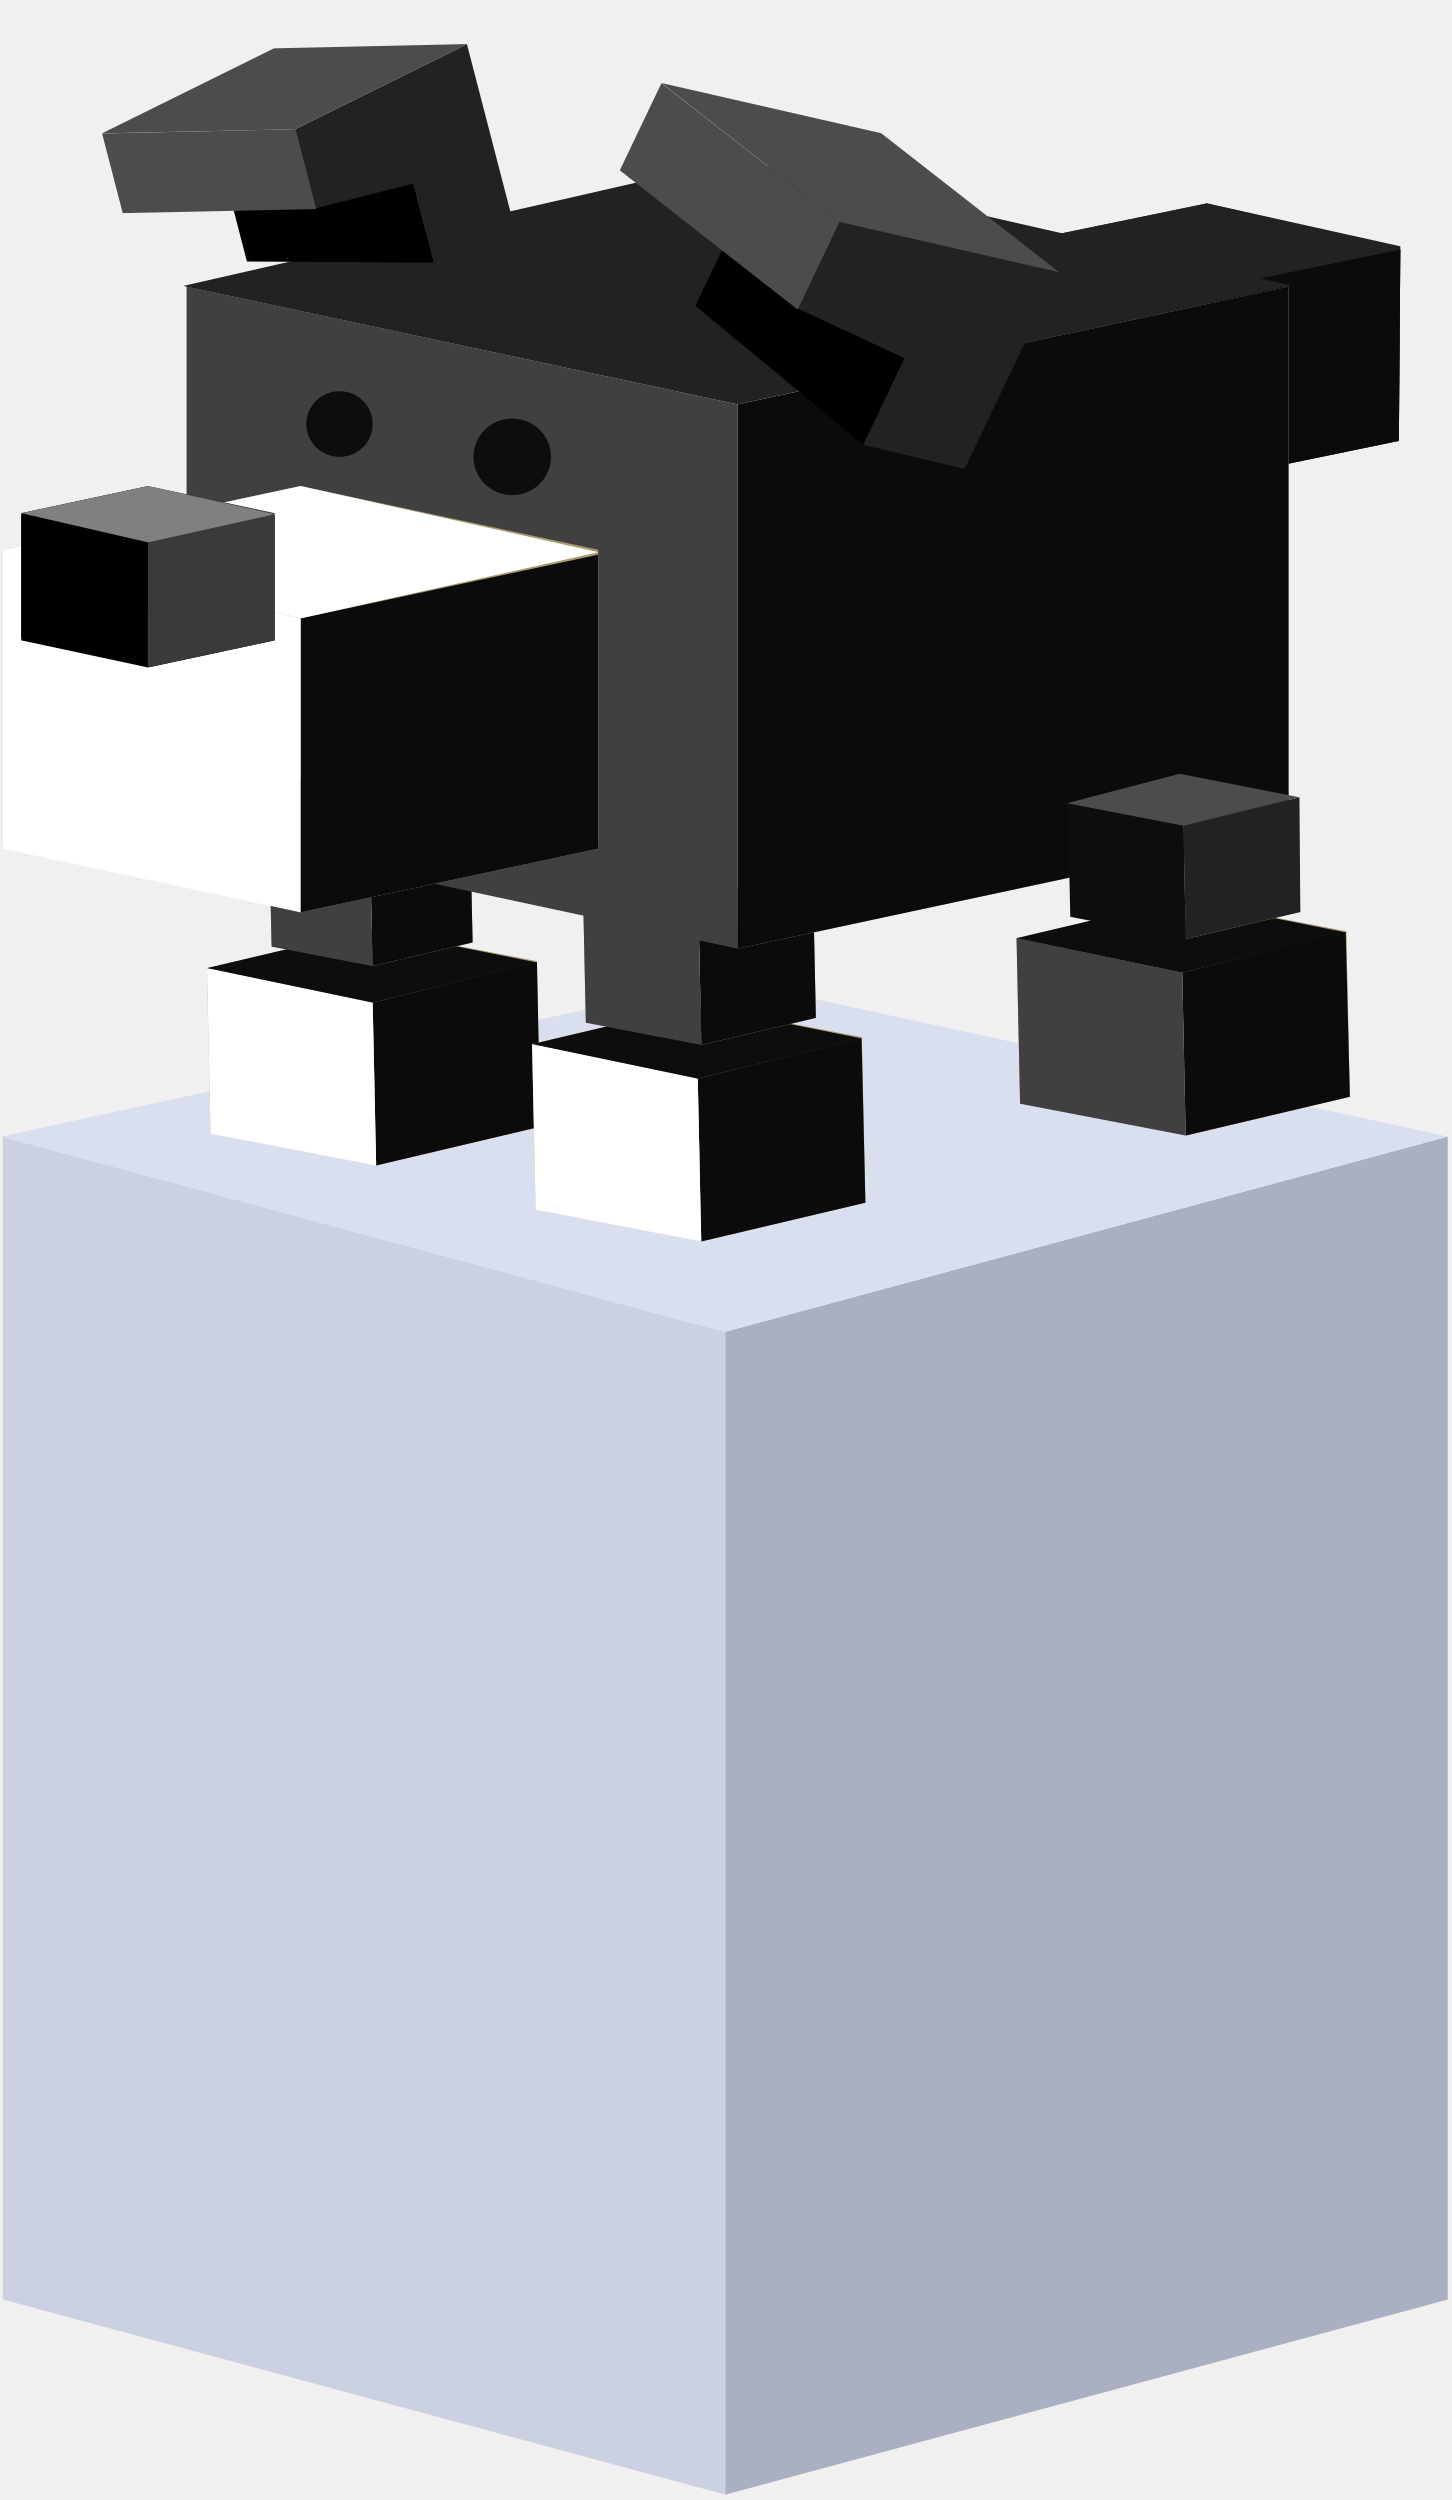
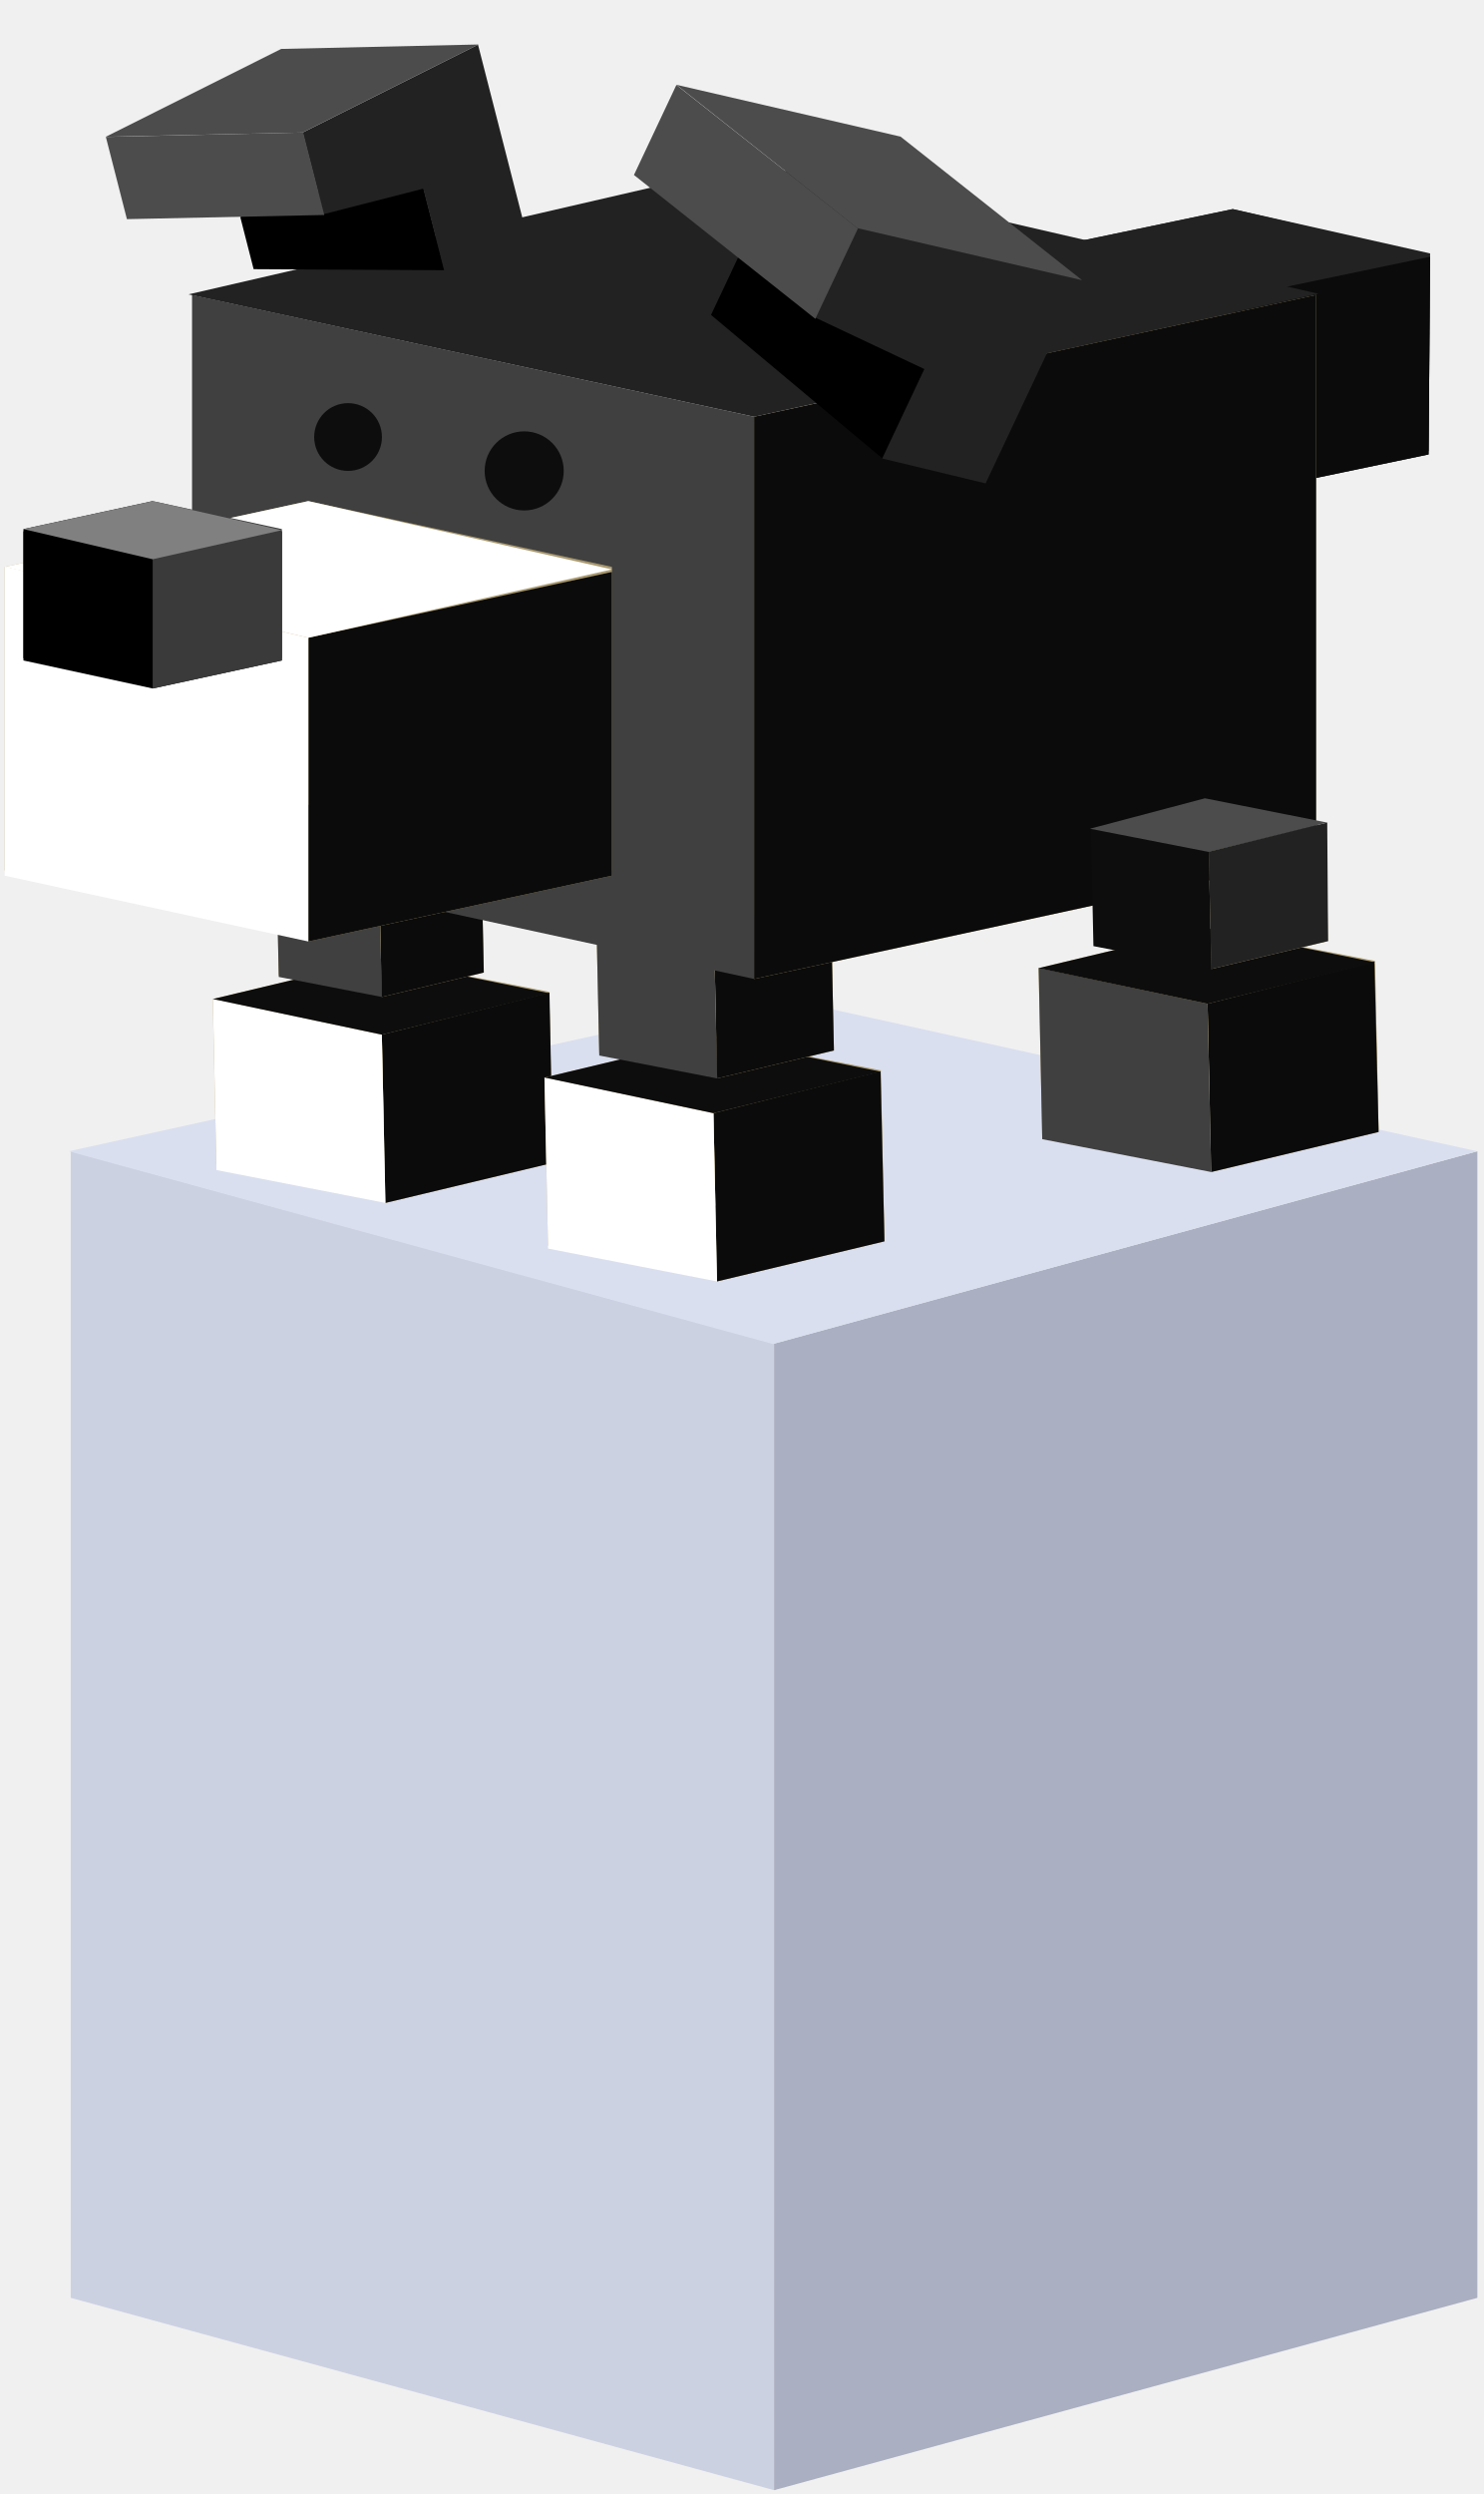
- <svg xmlns="http://www.w3.org/2000/svg" width="187" height="322" viewBox="0 0 187 322" fill="none">
-   <path d="M0.375 296.18L93.424 321.308V171.519L0.375 146.391V296.18Z" fill="#CCD1E2" />
-   <path d="M186.473 296.18L93.424 321.308V171.519L186.473 146.391V296.18Z" fill="#AAAFC1" />
-   <path d="M93.294 126.142L186.473 146.391L93.294 171.572L0.116 146.391L93.294 126.142Z" fill="#DADFEF" />
-   <path d="M155.359 37.289L180.361 32.135L180.171 56.789L155.17 61.944L155.359 37.289Z" fill="#222222" />
-   <path d="M180.365 31.724L155.445 26.195L155.256 50.849L180.176 56.378L180.365 31.724Z" fill="#222222" />
-   <path d="M155.359 37.289L180.361 32.135L180.171 56.789L155.17 61.944L155.359 37.289Z" fill="#0B0B0B" />
-   <path d="M130.445 31.351L155.446 26.196L155.257 50.85L130.256 56.005L130.445 31.351Z" fill="#222222" />
-   <path d="M155.359 37.289L130.439 31.761L130.25 56.415L155.17 61.944L155.359 37.289Z" fill="#222222" />
-   <path d="M130.445 31.351L155.446 26.196L180.365 31.93L155.361 37.29L130.445 31.351Z" fill="#222222" />
-   <path d="M47.995 129.134L69.134 124.14L69.589 145.117L48.45 150.111L47.995 129.134Z" fill="#BDAA79" />
-   <path d="M69.128 123.79L47.792 119.694L48.247 140.671L69.583 144.767L69.128 123.79Z" fill="#A9996F" />
-   <path d="M47.996 129.134L69.163 123.889L69.59 145.117L48.45 150.111L47.996 129.134Z" fill="#0B0B0B" />
-   <path d="M26.651 124.689L47.791 119.695L48.245 140.672L27.106 145.666L26.651 124.689Z" fill="#BDAA79" />
-   <path d="M47.996 129.134L26.662 124.663L27.114 146.015L48.451 150.111L47.996 129.134Z" fill="white" />
-   <path d="M26.651 124.689L47.791 119.695L69.131 123.965L47.995 129.135L26.651 124.689Z" fill="#0D0D0D" />
-   <path d="M47.708 111.646L60.593 108.602L60.87 121.388L47.985 124.432L47.708 111.646Z" fill="#BDAA79" />
-   <path d="M60.588 108.389L47.583 105.892L47.86 118.678L60.865 121.175L60.588 108.389Z" fill="#A9996F" />
-   <path d="M47.708 111.646L60.593 108.602L60.87 121.388L47.985 124.432L47.708 111.646Z" fill="#0B0B0B" />
-   <path d="M34.698 108.936L47.583 105.892L47.861 118.678L34.975 121.723L34.698 108.936Z" fill="#BDAA79" />
-   <path d="M47.708 111.646L34.702 109.149L34.98 121.936L47.985 124.432L47.708 111.646Z" fill="#404040" />
-   <path d="M34.698 108.936L47.583 105.892L60.591 108.495L47.708 111.646L34.698 108.936Z" fill="#664F34" />
-   <path d="M89.868 138.924L111.007 133.929L111.462 154.907L90.322 159.901L89.868 138.924Z" fill="#BDAA79" />
-   <path d="M111 133.58L89.663 129.484L90.118 150.461L111.455 154.557L111 133.58Z" fill="#A9996F" />
-   <path d="M89.868 138.924L110.968 133.71L111.462 154.907L90.323 159.901L89.868 138.924Z" fill="#0B0B0B" />
-   <path d="M68.525 134.48L89.665 129.485L90.12 150.463L68.98 155.457L68.525 134.48Z" fill="#BDAA79" />
-   <path d="M89.868 138.924L68.534 134.453L68.986 155.805L90.323 159.901L89.868 138.924Z" fill="white" />
-   <path d="M68.525 134.48L89.665 129.485L111.005 133.756L89.869 138.925L68.525 134.48Z" fill="#0D0D0D" />
-   <path d="M90.019 119.957L104.765 116.473L105.082 131.106L90.337 134.589L90.019 119.957Z" fill="#BDAA79" />
-   <path d="M104.76 116.229L89.877 113.372L90.194 128.005L105.077 130.862L104.76 116.229Z" fill="#A9996F" />
-   <path d="M90.019 119.957L104.765 116.473L105.082 131.106L90.337 134.589L90.019 119.957Z" fill="#0B0B0B" />
-   <path d="M75.131 116.856L89.876 113.372L90.194 128.005L75.448 131.488L75.131 116.856Z" fill="#BDAA79" />
-   <path d="M90.019 119.957L75.136 117.1L75.454 131.732L90.337 134.589L90.019 119.957Z" fill="#404040" />
-   <path d="M75.131 116.856L89.876 113.372L104.762 116.351L90.019 119.957L75.131 116.856Z" fill="#664F34" />
-   <path d="M94.999 52.089L165.968 36.901V106.998L94.999 122.186V52.089Z" fill="#BDAA79" />
-   <path d="M94.999 52.089L165.968 36.901V106.998L94.999 122.186V52.089Z" fill="#0B0B0B" />
-   <path d="M94.999 52.089L24.031 36.901V106.998L94.999 122.186V52.089Z" fill="#404040" />
-   <path d="M23.587 36.828L95 20.545L166.264 36.755L95 52.089L23.587 36.828Z" fill="#222222" />
-   <path d="M152.266 125.283L173.405 120.289L173.86 141.266L152.721 146.26L152.266 125.283Z" fill="#BDAA79" />
-   <path d="M173.399 119.939L152.062 115.843L152.517 136.82L173.854 140.916L173.399 119.939Z" fill="#A9996F" />
-   <path d="M152.267 125.283L173.324 120.019L173.861 141.266L152.721 146.26L152.267 125.283Z" fill="#0B0B0B" />
-   <path d="M130.922 120.838L152.061 115.843L152.516 136.82L131.377 141.815L130.922 120.838Z" fill="#BDAA79" />
-   <path d="M152.267 125.283L130.933 120.812L131.385 142.164L152.722 146.26L152.267 125.283Z" fill="#404040" />
-   <path d="M130.922 120.838L152.061 115.843L173.401 120.114L152.266 125.283L130.922 120.838Z" fill="#0D0D0D" />
-   <path d="M152.417 106.316L167.163 102.832L167.48 117.465L152.735 120.949L152.417 106.316Z" fill="#BDAA79" />
-   <path d="M152.417 106.316L167.372 102.686L167.479 117.465L152.734 120.949L152.417 106.316Z" fill="#222222" />
-   <path d="M152.417 106.316L137.534 103.459L137.852 118.092L152.735 120.949L152.417 106.316Z" fill="#0D0D0D" />
-   <path d="M137.414 103.457L151.926 99.662L167.372 102.69L152.366 106.341L137.414 103.457Z" fill="#4D4C4C" />
-   <path d="M38.714 79.644L77.054 71.439V109.308L38.714 117.513V79.644Z" fill="#BDAA79" />
-   <path d="M77.053 70.808L38.714 62.603V100.472L77.053 108.677V70.808Z" fill="#A9996F" />
-   <path d="M38.714 79.644L77.054 71.439V109.308L38.714 117.513V79.644Z" fill="#0B0B0B" />
-   <path d="M0.375 70.808L38.714 62.603V100.472L0.375 108.677V70.808Z" fill="#BDAA79" />
-   <path d="M38.714 79.645L0.375 70.768V109.309L38.714 117.513V79.645Z" fill="white" />
-   <path d="M0.375 70.808L38.714 62.603L77.053 71.124L38.714 79.644L0.375 70.808Z" fill="white" />
-   <path d="M30.117 27.17L52.339 20.004L55.922 33.819L31.807 33.685L30.117 27.17Z" fill="black" />
-   <path d="M37.991 16.649L60.142 5.695L66.15 28.86L55.861 33.834L53.22 23.649L40.633 26.834L37.991 16.649Z" fill="#222222" />
-   <path d="M38.061 16.642L13.147 17.194L15.807 27.449L40.729 26.93L38.061 16.642Z" fill="#4D4C4C" />
-   <path d="M13.135 17.178L35.286 6.225L60.206 5.671L37.99 16.649L13.135 17.178Z" fill="#4D4C4C" />
-   <path d="M92.968 32.26L118.465 42.198L111.244 57.322L89.563 39.393L92.968 32.26Z" fill="black" />
-   <path d="M108.044 28.571L136.343 35.035L124.235 60.396L111.177 57.291L116.501 46.14L102.72 39.722L108.044 28.571Z" fill="#222222" />
-   <path d="M108.112 28.616L85.191 10.715L79.831 21.943L102.735 39.879L108.112 28.616Z" fill="#4D4C4C" />
-   <path d="M85.193 10.694L113.492 17.159L136.42 35.061L108.044 28.571L85.193 10.694Z" fill="#4D4C4C" />
-   <path d="M19.055 69.855L35.369 66.363V82.478L19.055 85.969V69.855Z" fill="black" />
-   <path d="M35.369 66.095L19.054 62.603V78.718L35.369 82.209V66.095Z" fill="#3A3A3A" />
-   <path d="M19.055 69.855L35.369 66.363V82.478L19.055 85.969V69.855Z" fill="#3A3A3A" />
-   <path d="M2.74 66.095L19.054 62.603V78.718L2.74 82.209V66.095Z" fill="black" />
-   <path d="M19.055 69.855L2.74 66.363V82.478L19.055 85.969V69.855Z" fill="black" />
-   <path d="M2.74 66.095L19.054 62.603L35.369 66.229L19.054 69.855L2.74 66.095Z" fill="#808080" />
-   <ellipse cx="65.972" cy="58.84" rx="4.993" ry="4.932" fill="#0D0D0D" />
-   <ellipse cx="43.731" cy="54.614" rx="4.278" ry="4.226" fill="#0D0D0D" />
+ <svg xmlns="http://www.w3.org/2000/svg" width="207" height="348" viewBox="0 0 207 348" fill="none">
+   <path d="M9.871 320.629L108.036 347.468V187.479L9.871 160.64V320.629Z" fill="#CCD1E2" />
+   <path d="M206.202 320.629L108.037 347.468V187.479L206.202 160.64V320.629Z" fill="#AAAFC1" />
+   <path d="M107.9 139.013L206.202 160.64L107.9 187.536L9.599 160.64L107.9 139.013Z" fill="#DADFEF" />
+   <path d="M171.969 41.591L199.605 35.823L199.396 63.413L171.76 69.182L171.969 41.591Z" fill="#222222" />
+   <path d="M199.608 35.363L172.063 29.176L171.854 56.766L199.399 62.953L199.608 35.363Z" fill="#222222" />
+   <path d="M171.969 41.591L199.605 35.823L199.396 63.413L171.76 69.182L171.969 41.591Z" fill="#0B0B0B" />
+   <path d="M144.427 34.945L172.063 29.176L171.854 56.767L144.218 62.535L144.427 34.945Z" fill="#222222" />
+   <path d="M171.969 41.591L144.424 35.404L144.215 62.995L171.76 69.182L171.969 41.591Z" fill="#222222" />
+   <path d="M144.427 34.945L172.063 29.176L199.606 35.593L171.969 41.592L144.427 34.945Z" fill="#222222" />
+   <path d="M53.294 144.373L76.661 138.784L77.164 162.26L53.797 167.849L53.294 144.373Z" fill="#BDAA79" />
+   <path d="M76.653 138.393L53.069 133.809L53.571 157.285L77.156 161.868L76.653 138.393Z" fill="#A9996F" />
+   <path d="M53.295 144.373L76.692 138.503L77.164 162.26L53.797 167.849L53.295 144.373Z" fill="#0B0B0B" />
+   <path d="M29.702 139.4L53.068 133.81L53.571 157.286L30.204 162.875L29.702 139.4Z" fill="#BDAA79" />
+   <path d="M53.295 144.373L29.713 139.37L30.213 163.265L53.797 167.849L53.295 144.373Z" fill="white" />
+   <path d="M29.702 139.4L53.068 133.81L76.657 138.59L53.294 144.374L29.702 139.4Z" fill="#0D0D0D" />
+   <path d="M52.977 124.802L67.22 121.396L67.526 135.705L53.284 139.111L52.977 124.802Z" fill="#BDAA79" />
+   <path d="M67.215 121.157L52.84 118.363L53.146 132.672L67.521 135.466L67.215 121.157Z" fill="#A9996F" />
+   <path d="M52.977 124.802L67.22 121.396L67.526 135.705L53.284 139.111L52.977 124.802Z" fill="#0B0B0B" />
+   <path d="M38.597 121.771L52.839 118.364L53.146 132.673L38.903 136.08L38.597 121.771Z" fill="#BDAA79" />
+   <path d="M52.977 124.802L38.602 122.009L38.909 136.317L53.284 139.111L52.977 124.802Z" fill="#404040" />
+   <path d="M38.597 121.771L52.839 118.364L67.217 121.277L52.977 124.803L38.597 121.771Z" fill="#664F34" />
+   <path d="M99.579 155.329L122.945 149.74L123.448 173.215L100.081 178.804L99.579 155.329Z" fill="#BDAA79" />
+   <path d="M122.937 149.349L99.353 144.765L99.855 168.24L123.44 172.824L122.937 149.349Z" fill="#A9996F" />
+   <path d="M99.578 155.329L122.901 149.494L123.447 173.216L100.081 178.805L99.578 155.329Z" fill="#0B0B0B" />
+   <path d="M75.988 150.355L99.354 144.766L99.857 168.241L76.491 173.831L75.988 150.355Z" fill="#BDAA79" />
+   <path d="M99.579 155.329L75.997 150.326L76.497 174.221L100.082 178.804L99.579 155.329Z" fill="white" />
+   <path d="M75.988 150.355L99.354 144.766L122.943 149.545L99.581 155.33L75.988 150.355Z" fill="#0D0D0D" />
+   <path d="M99.745 134.104L116.044 130.205L116.395 146.58L100.096 150.479L99.745 134.104Z" fill="#BDAA79" />
+   <path d="M116.039 129.932L99.588 126.735L99.939 143.11L116.39 146.307L116.039 129.932Z" fill="#A9996F" />
+   <path d="M99.745 134.104L116.044 130.205L116.395 146.58L100.096 150.479L99.745 134.104Z" fill="#0B0B0B" />
+   <path d="M83.288 130.633L99.587 126.735L99.938 143.11L83.639 147.009L83.288 130.633Z" fill="#BDAA79" />
+   <path d="M99.745 134.104L83.294 130.906L83.644 147.281L100.096 150.479L99.745 134.104Z" fill="#404040" />
+   <path d="M83.288 130.633L99.587 126.735L116.041 130.068L99.745 134.104L83.288 130.633Z" fill="#664F34" />
+   <path d="M105.25 58.153L183.696 41.156V119.602L105.25 136.598V58.153Z" fill="#BDAA79" />
+   <path d="M105.25 58.153L183.696 41.156V119.602L105.25 136.598V58.153Z" fill="#0B0B0B" />
+   <path d="M105.25 58.153L26.804 41.156V119.602L105.25 136.598V58.153Z" fill="#404040" />
+   <path d="M26.314 41.074L105.25 22.852L184.023 40.993L105.25 58.153L26.314 41.074Z" fill="#222222" />
+   <path d="M168.551 140.064L191.918 134.475L192.421 157.95L169.054 163.539L168.551 140.064Z" fill="#BDAA79" />
+   <path d="M191.91 134.083L168.325 129.5L168.828 152.975L192.412 157.559L191.91 134.083Z" fill="#A9996F" />
+   <path d="M168.552 140.064L191.828 134.173L192.421 157.95L169.055 163.539L168.552 140.064Z" fill="#0B0B0B" />
+   <path d="M144.959 135.089L168.325 129.5L168.828 152.975L145.461 158.564L144.959 135.089Z" fill="#BDAA79" />
+   <path d="M168.552 140.064L144.971 135.061L145.471 158.955L169.055 163.539L168.552 140.064Z" fill="#404040" />
+   <path d="M144.959 135.089L168.325 129.5L191.914 134.279L168.551 140.064L144.959 135.089Z" fill="#0D0D0D" />
+   <path d="M168.718 118.838L185.017 114.94L185.367 131.315L169.068 135.213L168.718 118.838Z" fill="#BDAA79" />
+   <path d="M168.717 118.838L185.248 114.775L185.367 131.315L169.068 135.214L168.717 118.838Z" fill="#222222" />
+   <path d="M168.718 118.838L152.266 115.641L152.617 132.016L169.068 135.213L168.718 118.838Z" fill="#0D0D0D" />
+   <path d="M152.134 115.638L168.175 111.391L185.249 114.78L168.661 118.866L152.134 115.638Z" fill="#4D4C4C" />
+   <path d="M43.035 88.99L85.414 79.808V122.186L43.035 131.369V88.99Z" fill="#BDAA79" />
+   <path d="M85.413 79.102L43.035 69.919V112.298L85.413 121.48V79.102Z" fill="#A9996F" />
+   <path d="M43.035 88.99L85.414 79.808V122.186L43.035 131.369V88.99Z" fill="#0B0B0B" />
+   <path d="M0.656 79.102L43.035 69.919V112.298L0.656 121.48V79.102Z" fill="#BDAA79" />
+   <path d="M43.035 88.99L0.657 79.057V122.187L43.035 131.369V88.99Z" fill="white" />
+   <path d="M0.656 79.102L43.035 69.919L85.413 79.455L43.035 88.99L0.656 79.102Z" fill="white" />
+   <path d="M33.532 30.267L58.096 22.247L62.056 37.707L35.4 37.558L33.532 30.267Z" fill="black" />
+   <path d="M42.236 18.492L66.72 6.234L73.362 32.158L61.989 37.724L59.069 26.326L45.156 29.89L42.236 18.492Z" fill="#222222" />
+   <path d="M42.313 18.485L14.774 19.102L17.714 30.578L45.262 29.998L42.313 18.485Z" fill="#4D4C4C" />
+   <path d="M14.762 19.085L39.247 6.827L66.792 6.207L42.235 18.492L14.762 19.085Z" fill="#4D4C4C" />
+   <path d="M103.005 35.962L131.188 47.084L123.207 64.009L99.241 43.945L103.005 35.962Z" fill="black" />
+   <path d="M119.669 31.834L150.949 39.068L137.566 67.449L123.132 63.974L129.017 51.496L113.784 44.313L119.669 31.834Z" fill="#222222" />
+   <path d="M119.744 31.885L94.408 11.852L88.484 24.417L113.801 44.489L119.744 31.885Z" fill="#4D4C4C" />
+   <path d="M94.411 11.829L125.692 19.063L151.035 39.097L119.669 31.834L94.411 11.829Z" fill="#4D4C4C" />
+   <path d="M21.305 78.034L39.338 74.127V92.161L21.305 96.068V78.034Z" fill="black" />
+   <path d="M39.338 73.827L21.304 69.919V87.953L39.338 91.86V73.827Z" fill="#3A3A3A" />
+   <path d="M21.305 78.034L39.338 74.127V92.161L21.305 96.068V78.034Z" fill="#3A3A3A" />
+   <path d="M3.271 73.827L21.304 69.919V87.953L3.271 91.86V73.827Z" fill="black" />
+   <path d="M21.305 78.034L3.271 74.127V92.161L21.305 96.068V78.034Z" fill="black" />
+   <path d="M3.271 73.827L21.304 69.919L39.337 73.977L21.304 78.034L3.271 73.827Z" fill="#808080" />
+   <circle cx="73.165" cy="65.708" r="5.519" fill="#0D0D0D" />
+   <circle cx="48.581" cy="60.979" r="4.729" fill="#0D0D0D" />
</svg>
